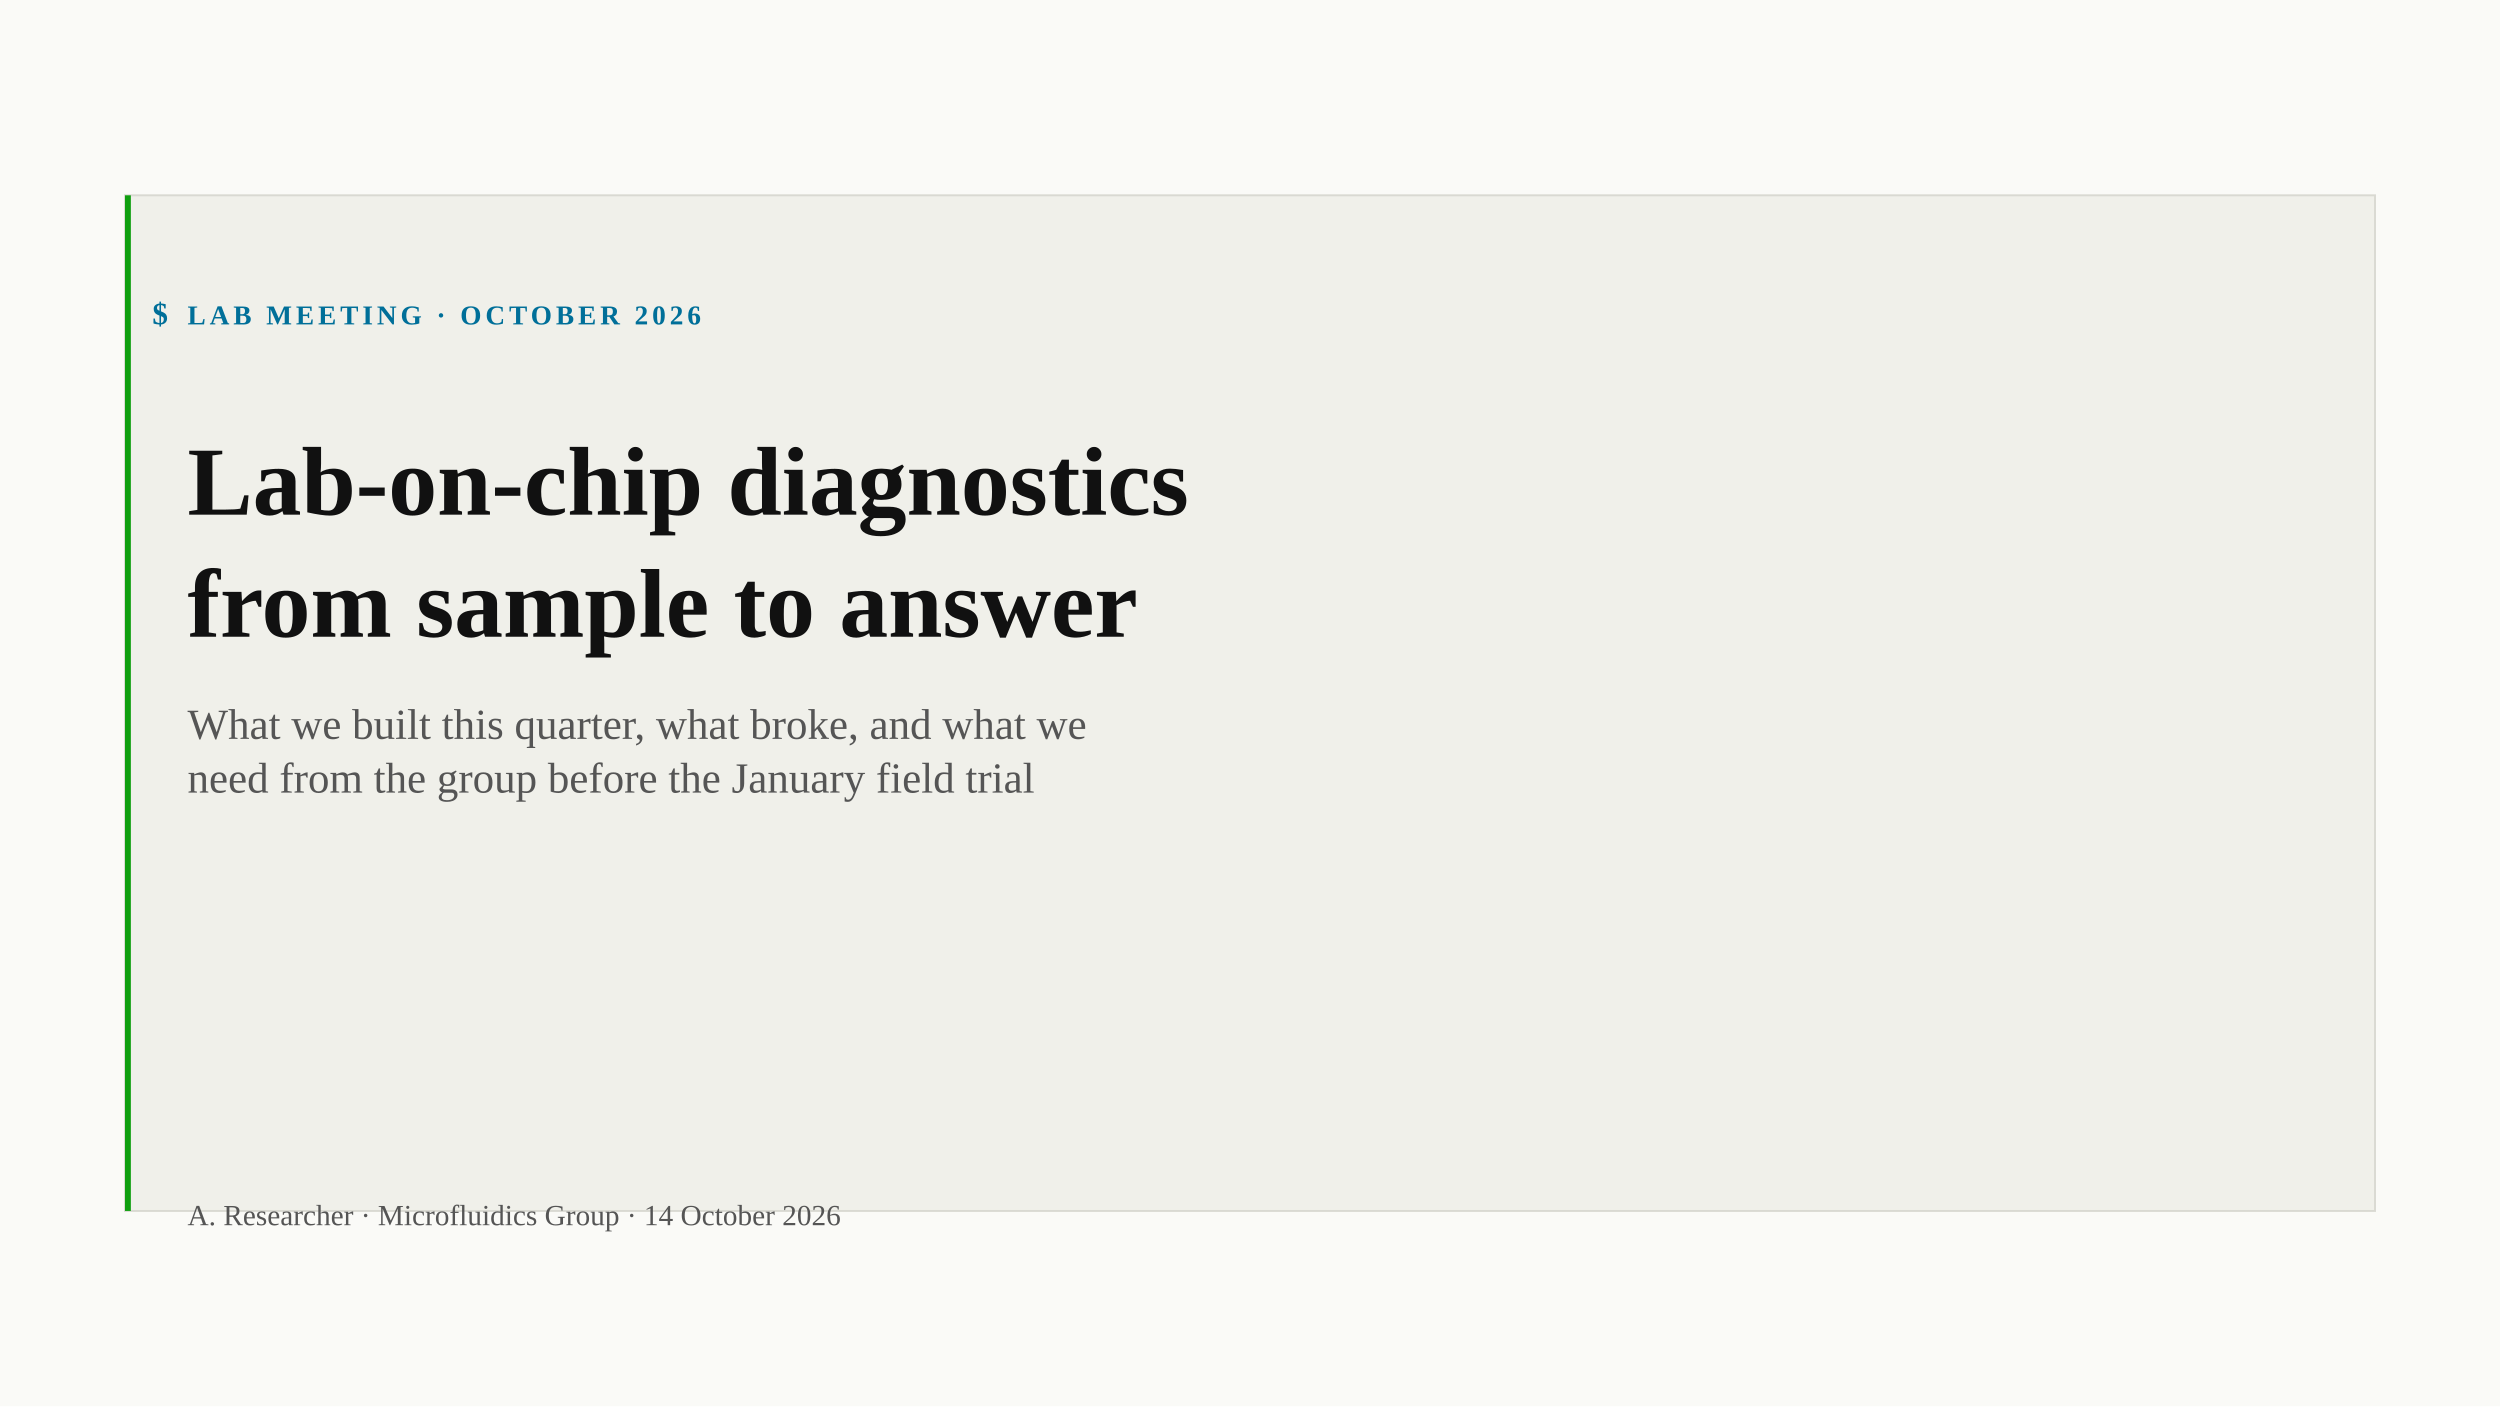
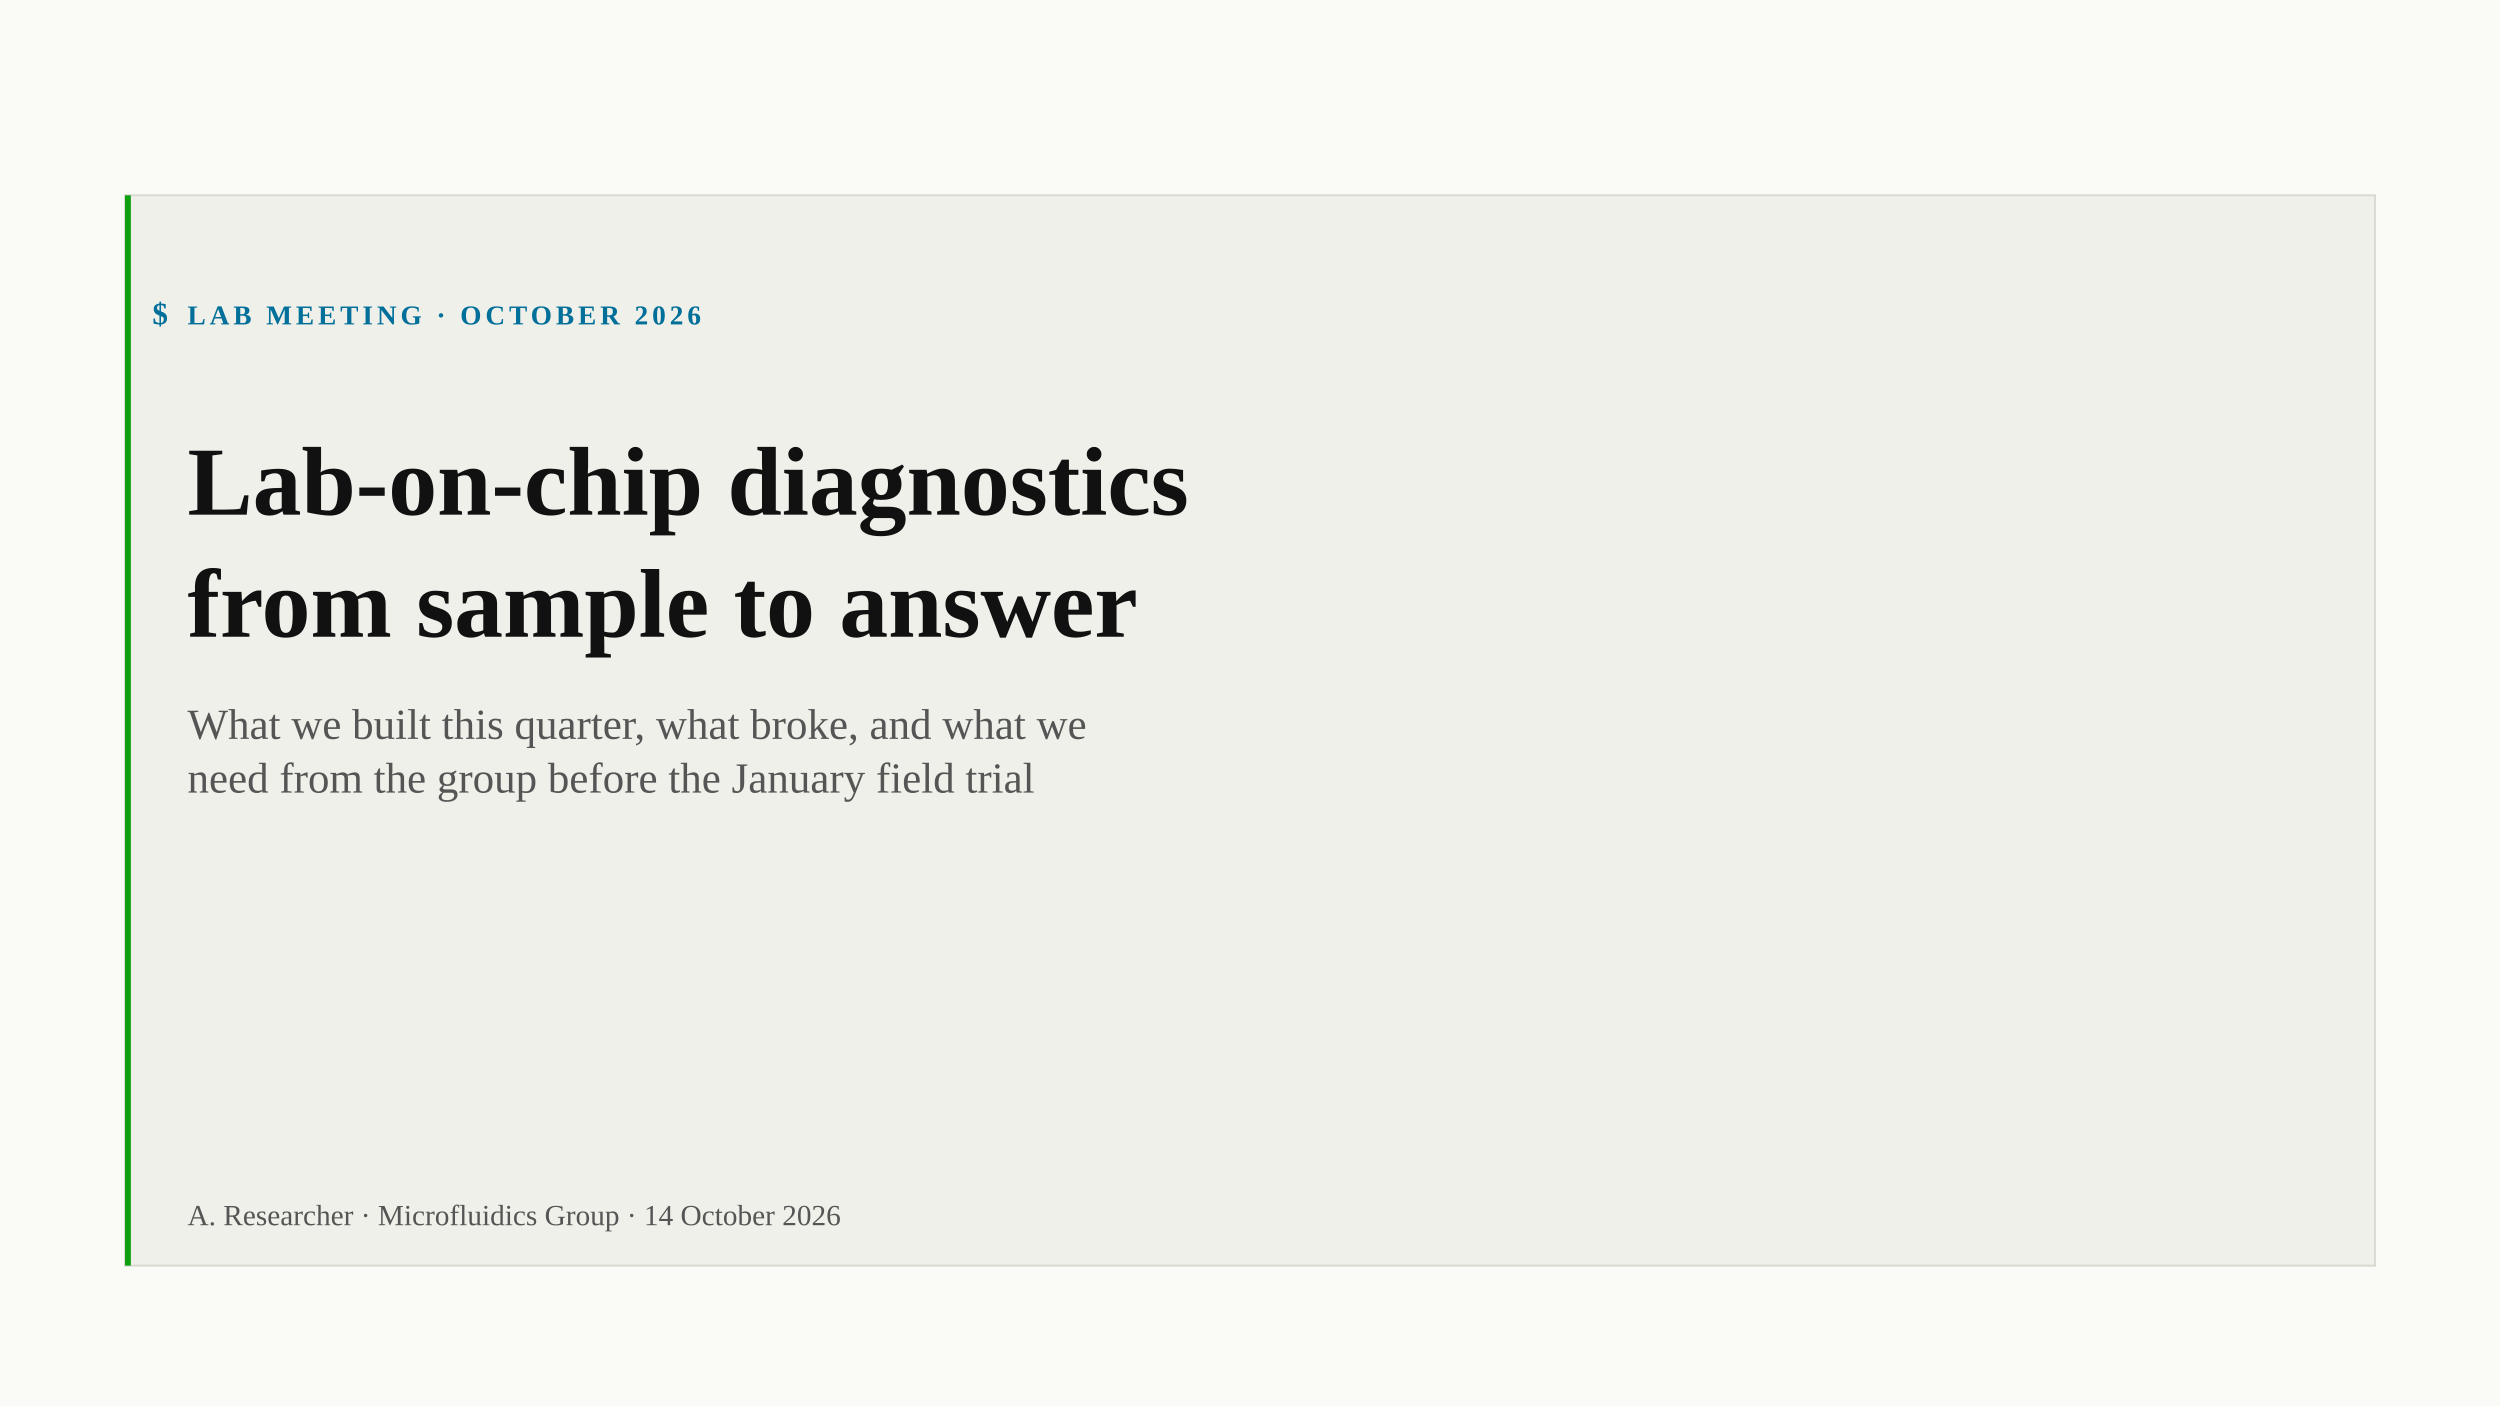
<svg xmlns="http://www.w3.org/2000/svg" viewBox="0 0 1280 720" role="img" aria-label="Console cover: a dark code-block panel with a green left bar holds a blue prompt-prefixed eyebrow, a two-line monospace title, a subtitle and a meta line over a faint green grid and a scanline band" style="width:100%;height:auto">
  <rect x="0" y="0" width="1280" height="720" style="fill:var(--surface,#fafaf7)" />
  <line x1="40" y1="0" x2="40" y2="720" style="fill:none;stroke:color-mix(in srgb, var(--grid,#0f9f0f) 6%, transparent);stroke-width:1" />
  <line x1="80" y1="0" x2="80" y2="720" style="fill:none;stroke:color-mix(in srgb, var(--grid,#0f9f0f) 6%, transparent);stroke-width:1" />
  <line x1="120" y1="0" x2="120" y2="720" style="fill:none;stroke:color-mix(in srgb, var(--grid,#0f9f0f) 6%, transparent);stroke-width:1" />
  <line x1="160" y1="0" x2="160" y2="720" style="fill:none;stroke:color-mix(in srgb, var(--grid,#0f9f0f) 6%, transparent);stroke-width:1" />
  <line x1="200" y1="0" x2="200" y2="720" style="fill:none;stroke:color-mix(in srgb, var(--grid,#0f9f0f) 6%, transparent);stroke-width:1" />
  <line x1="240" y1="0" x2="240" y2="720" style="fill:none;stroke:color-mix(in srgb, var(--grid,#0f9f0f) 6%, transparent);stroke-width:1" />
  <line x1="280" y1="0" x2="280" y2="720" style="fill:none;stroke:color-mix(in srgb, var(--grid,#0f9f0f) 6%, transparent);stroke-width:1" />
  <line x1="320" y1="0" x2="320" y2="720" style="fill:none;stroke:color-mix(in srgb, var(--grid,#0f9f0f) 6%, transparent);stroke-width:1" />
  <line x1="360" y1="0" x2="360" y2="720" style="fill:none;stroke:color-mix(in srgb, var(--grid,#0f9f0f) 6%, transparent);stroke-width:1" />
  <line x1="400" y1="0" x2="400" y2="720" style="fill:none;stroke:color-mix(in srgb, var(--grid,#0f9f0f) 6%, transparent);stroke-width:1" />
  <line x1="440" y1="0" x2="440" y2="720" style="fill:none;stroke:color-mix(in srgb, var(--grid,#0f9f0f) 6%, transparent);stroke-width:1" />
  <line x1="480" y1="0" x2="480" y2="720" style="fill:none;stroke:color-mix(in srgb, var(--grid,#0f9f0f) 6%, transparent);stroke-width:1" />
  <line x1="520" y1="0" x2="520" y2="720" style="fill:none;stroke:color-mix(in srgb, var(--grid,#0f9f0f) 6%, transparent);stroke-width:1" />
  <line x1="560" y1="0" x2="560" y2="720" style="fill:none;stroke:color-mix(in srgb, var(--grid,#0f9f0f) 6%, transparent);stroke-width:1" />
  <line x1="600" y1="0" x2="600" y2="720" style="fill:none;stroke:color-mix(in srgb, var(--grid,#0f9f0f) 6%, transparent);stroke-width:1" />
  <line x1="640" y1="0" x2="640" y2="720" style="fill:none;stroke:color-mix(in srgb, var(--grid,#0f9f0f) 6%, transparent);stroke-width:1" />
  <line x1="680" y1="0" x2="680" y2="720" style="fill:none;stroke:color-mix(in srgb, var(--grid,#0f9f0f) 6%, transparent);stroke-width:1" />
  <line x1="720" y1="0" x2="720" y2="720" style="fill:none;stroke:color-mix(in srgb, var(--grid,#0f9f0f) 6%, transparent);stroke-width:1" />
  <line x1="760" y1="0" x2="760" y2="720" style="fill:none;stroke:color-mix(in srgb, var(--grid,#0f9f0f) 6%, transparent);stroke-width:1" />
  <line x1="800" y1="0" x2="800" y2="720" style="fill:none;stroke:color-mix(in srgb, var(--grid,#0f9f0f) 6%, transparent);stroke-width:1" />
  <line x1="840" y1="0" x2="840" y2="720" style="fill:none;stroke:color-mix(in srgb, var(--grid,#0f9f0f) 6%, transparent);stroke-width:1" />
  <line x1="880" y1="0" x2="880" y2="720" style="fill:none;stroke:color-mix(in srgb, var(--grid,#0f9f0f) 6%, transparent);stroke-width:1" />
  <line x1="920" y1="0" x2="920" y2="720" style="fill:none;stroke:color-mix(in srgb, var(--grid,#0f9f0f) 6%, transparent);stroke-width:1" />
  <line x1="960" y1="0" x2="960" y2="720" style="fill:none;stroke:color-mix(in srgb, var(--grid,#0f9f0f) 6%, transparent);stroke-width:1" />
  <line x1="1000" y1="0" x2="1000" y2="720" style="fill:none;stroke:color-mix(in srgb, var(--grid,#0f9f0f) 6%, transparent);stroke-width:1" />
  <line x1="1040" y1="0" x2="1040" y2="720" style="fill:none;stroke:color-mix(in srgb, var(--grid,#0f9f0f) 6%, transparent);stroke-width:1" />
  <line x1="1080" y1="0" x2="1080" y2="720" style="fill:none;stroke:color-mix(in srgb, var(--grid,#0f9f0f) 6%, transparent);stroke-width:1" />
  <line x1="1120" y1="0" x2="1120" y2="720" style="fill:none;stroke:color-mix(in srgb, var(--grid,#0f9f0f) 6%, transparent);stroke-width:1" />
  <line x1="1160" y1="0" x2="1160" y2="720" style="fill:none;stroke:color-mix(in srgb, var(--grid,#0f9f0f) 6%, transparent);stroke-width:1" />
  <line x1="1200" y1="0" x2="1200" y2="720" style="fill:none;stroke:color-mix(in srgb, var(--grid,#0f9f0f) 6%, transparent);stroke-width:1" />
  <line x1="1240" y1="0" x2="1240" y2="720" style="fill:none;stroke:color-mix(in srgb, var(--grid,#0f9f0f) 6%, transparent);stroke-width:1" />
  <line x1="0" y1="40" x2="1280" y2="40" style="fill:none;stroke:color-mix(in srgb, var(--grid,#0f9f0f) 6%, transparent);stroke-width:1" />
  <line x1="0" y1="80" x2="1280" y2="80" style="fill:none;stroke:color-mix(in srgb, var(--grid,#0f9f0f) 6%, transparent);stroke-width:1" />
  <line x1="0" y1="120" x2="1280" y2="120" style="fill:none;stroke:color-mix(in srgb, var(--grid,#0f9f0f) 6%, transparent);stroke-width:1" />
  <line x1="0" y1="160" x2="1280" y2="160" style="fill:none;stroke:color-mix(in srgb, var(--grid,#0f9f0f) 6%, transparent);stroke-width:1" />
  <line x1="0" y1="200" x2="1280" y2="200" style="fill:none;stroke:color-mix(in srgb, var(--grid,#0f9f0f) 6%, transparent);stroke-width:1" />
  <line x1="0" y1="240" x2="1280" y2="240" style="fill:none;stroke:color-mix(in srgb, var(--grid,#0f9f0f) 6%, transparent);stroke-width:1" />
  <line x1="0" y1="280" x2="1280" y2="280" style="fill:none;stroke:color-mix(in srgb, var(--grid,#0f9f0f) 6%, transparent);stroke-width:1" />
  <line x1="0" y1="320" x2="1280" y2="320" style="fill:none;stroke:color-mix(in srgb, var(--grid,#0f9f0f) 6%, transparent);stroke-width:1" />
  <line x1="0" y1="360" x2="1280" y2="360" style="fill:none;stroke:color-mix(in srgb, var(--grid,#0f9f0f) 6%, transparent);stroke-width:1" />
  <line x1="0" y1="400" x2="1280" y2="400" style="fill:none;stroke:color-mix(in srgb, var(--grid,#0f9f0f) 6%, transparent);stroke-width:1" />
  <line x1="0" y1="440" x2="1280" y2="440" style="fill:none;stroke:color-mix(in srgb, var(--grid,#0f9f0f) 6%, transparent);stroke-width:1" />
  <line x1="0" y1="480" x2="1280" y2="480" style="fill:none;stroke:color-mix(in srgb, var(--grid,#0f9f0f) 6%, transparent);stroke-width:1" />
  <line x1="0" y1="520" x2="1280" y2="520" style="fill:none;stroke:color-mix(in srgb, var(--grid,#0f9f0f) 6%, transparent);stroke-width:1" />
  <line x1="0" y1="560" x2="1280" y2="560" style="fill:none;stroke:color-mix(in srgb, var(--grid,#0f9f0f) 6%, transparent);stroke-width:1" />
  <line x1="0" y1="600" x2="1280" y2="600" style="fill:none;stroke:color-mix(in srgb, var(--grid,#0f9f0f) 6%, transparent);stroke-width:1" />
  <line x1="0" y1="640" x2="1280" y2="640" style="fill:none;stroke:color-mix(in srgb, var(--grid,#0f9f0f) 6%, transparent);stroke-width:1" />
  <line x1="0" y1="680" x2="1280" y2="680" style="fill:none;stroke:color-mix(in srgb, var(--grid,#0f9f0f) 6%, transparent);stroke-width:1" />
  <line x1="0" y1="0" x2="1280" y2="0" style="fill:none;stroke:color-mix(in srgb, var(--grid,#0f9f0f) 9%, transparent);stroke-width:1" />
  <line x1="0" y1="5" x2="1280" y2="5" style="fill:none;stroke:color-mix(in srgb, var(--grid,#0f9f0f) 9%, transparent);stroke-width:1" />
  <line x1="0" y1="10" x2="1280" y2="10" style="fill:none;stroke:color-mix(in srgb, var(--grid,#0f9f0f) 9%, transparent);stroke-width:1" />
  <line x1="0" y1="15" x2="1280" y2="15" style="fill:none;stroke:color-mix(in srgb, var(--grid,#0f9f0f) 9%, transparent);stroke-width:1" />
  <line x1="0" y1="20" x2="1280" y2="20" style="fill:none;stroke:color-mix(in srgb, var(--grid,#0f9f0f) 9%, transparent);stroke-width:1" />
  <line x1="0" y1="25" x2="1280" y2="25" style="fill:none;stroke:color-mix(in srgb, var(--grid,#0f9f0f) 9%, transparent);stroke-width:1" />
-   <rect x="64" y="100" width="1152" height="520" style="fill:var(--card,#f0f0ea);stroke:var(--border,#d9d9d2);stroke-width:1" />
-   <rect x="64" y="100" width="3" height="520" style="fill:var(--accent,#0f9f0f)" />
+   <rect x="64" y="100" width="1152" height="548" style="fill:var(--card,#f0f0ea);stroke:var(--border,#d9d9d2);stroke-width:1" />
+   <rect x="64" y="100" width="3" height="548" style="fill:var(--accent,#0f9f0f)" />
  <g data-slot="eyebrow" data-slot-kind="text" data-slot-box="96 150 1060 22" data-slot-font="sans" data-slot-weight="700" data-slot-size="14" data-slot-tracking="2" data-slot-maxlines="1" data-slot-maxchars="48" data-slot-anchor="start" data-slot-fill="var(--deep-blue,#006f99)">
    <text x="96" y="166.1" text-anchor="start" style="font-family:var(--font-sans,Courier New, Courier, monospace);font-size:14px;font-weight:700;fill:var(--deep-blue,#006f99);letter-spacing:2px">LAB MEETING · OCTOBER 2026</text>
  </g>
  <g data-slot="hero-title" data-slot-kind="text" data-slot-box="96 206 1060 117" data-slot-font="head" data-slot-weight="700" data-slot-size="50" data-slot-maxlines="2" data-slot-maxchars="35" data-slot-anchor="start" data-slot-fill="var(--text,#111111)">
    <text x="96" y="263.5" text-anchor="start" style="font-family:var(--font-head,Courier New, Courier, monospace);font-size:50px;font-weight:700;fill:var(--text,#111111)">Lab-on-chip diagnostics</text>
    <text x="96" y="326" text-anchor="start" style="font-family:var(--font-head,Courier New, Courier, monospace);font-size:50px;font-weight:700;fill:var(--text,#111111)">from sample to answer</text>
  </g>
  <g data-slot="subtitle" data-slot-kind="text" data-slot-box="96 353 1060 62" data-slot-font="sans" data-slot-weight="400" data-slot-size="22" data-slot-maxlines="2" data-slot-maxchars="72" data-slot-anchor="start" data-slot-fill="var(--text-muted,#555555)">
    <text x="96" y="378.3" text-anchor="start" style="font-family:var(--font-sans,Courier New, Courier, monospace);font-size:22px;font-weight:400;fill:var(--text-muted,#555555)">What we built this quarter, what broke, and what we</text>
    <text x="96" y="405.8" text-anchor="start" style="font-family:var(--font-sans,Courier New, Courier, monospace);font-size:22px;font-weight:400;fill:var(--text-muted,#555555)">need from the group before the January field trial</text>
  </g>
  <g data-slot="meta" data-slot-kind="text" data-slot-box="96 610 1060 22" data-slot-font="sans" data-slot-weight="400" data-slot-size="15" data-slot-maxlines="1" data-slot-maxchars="80" data-slot-anchor="start" data-slot-fill="var(--text-muted,#555555)" data-slot-optional="true">
    <text x="96" y="627.3" text-anchor="start" style="font-family:var(--font-sans,Courier New, Courier, monospace);font-size:15px;font-weight:400;fill:var(--text-muted,#555555)">A. Researcher · Microfluidics Group · 14 October 2026</text>
  </g>
  <text x="78" y="166" text-anchor="start" style="font-family:var(--font-head,Courier New, Courier, monospace);font-size:16px;font-weight:700;fill:var(--deep-blue,#006f99)">$</text>
</svg>
